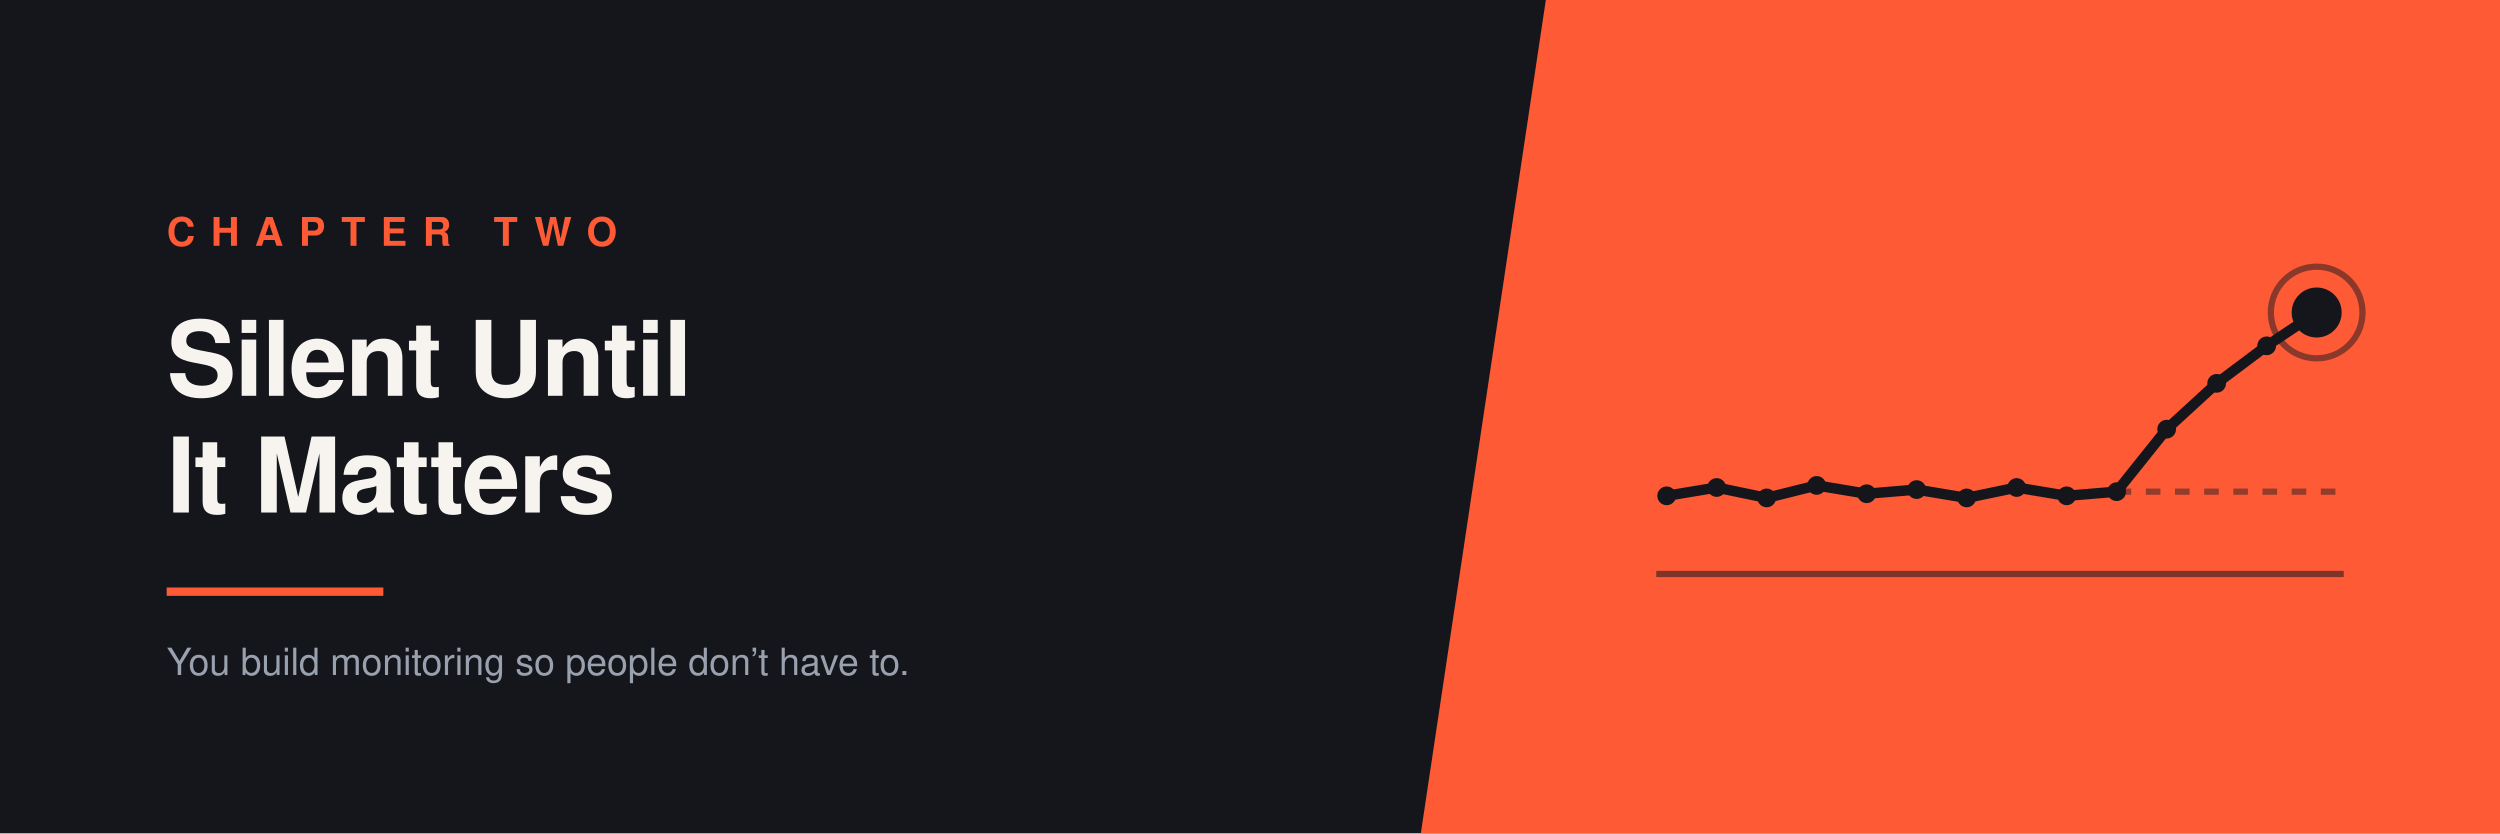
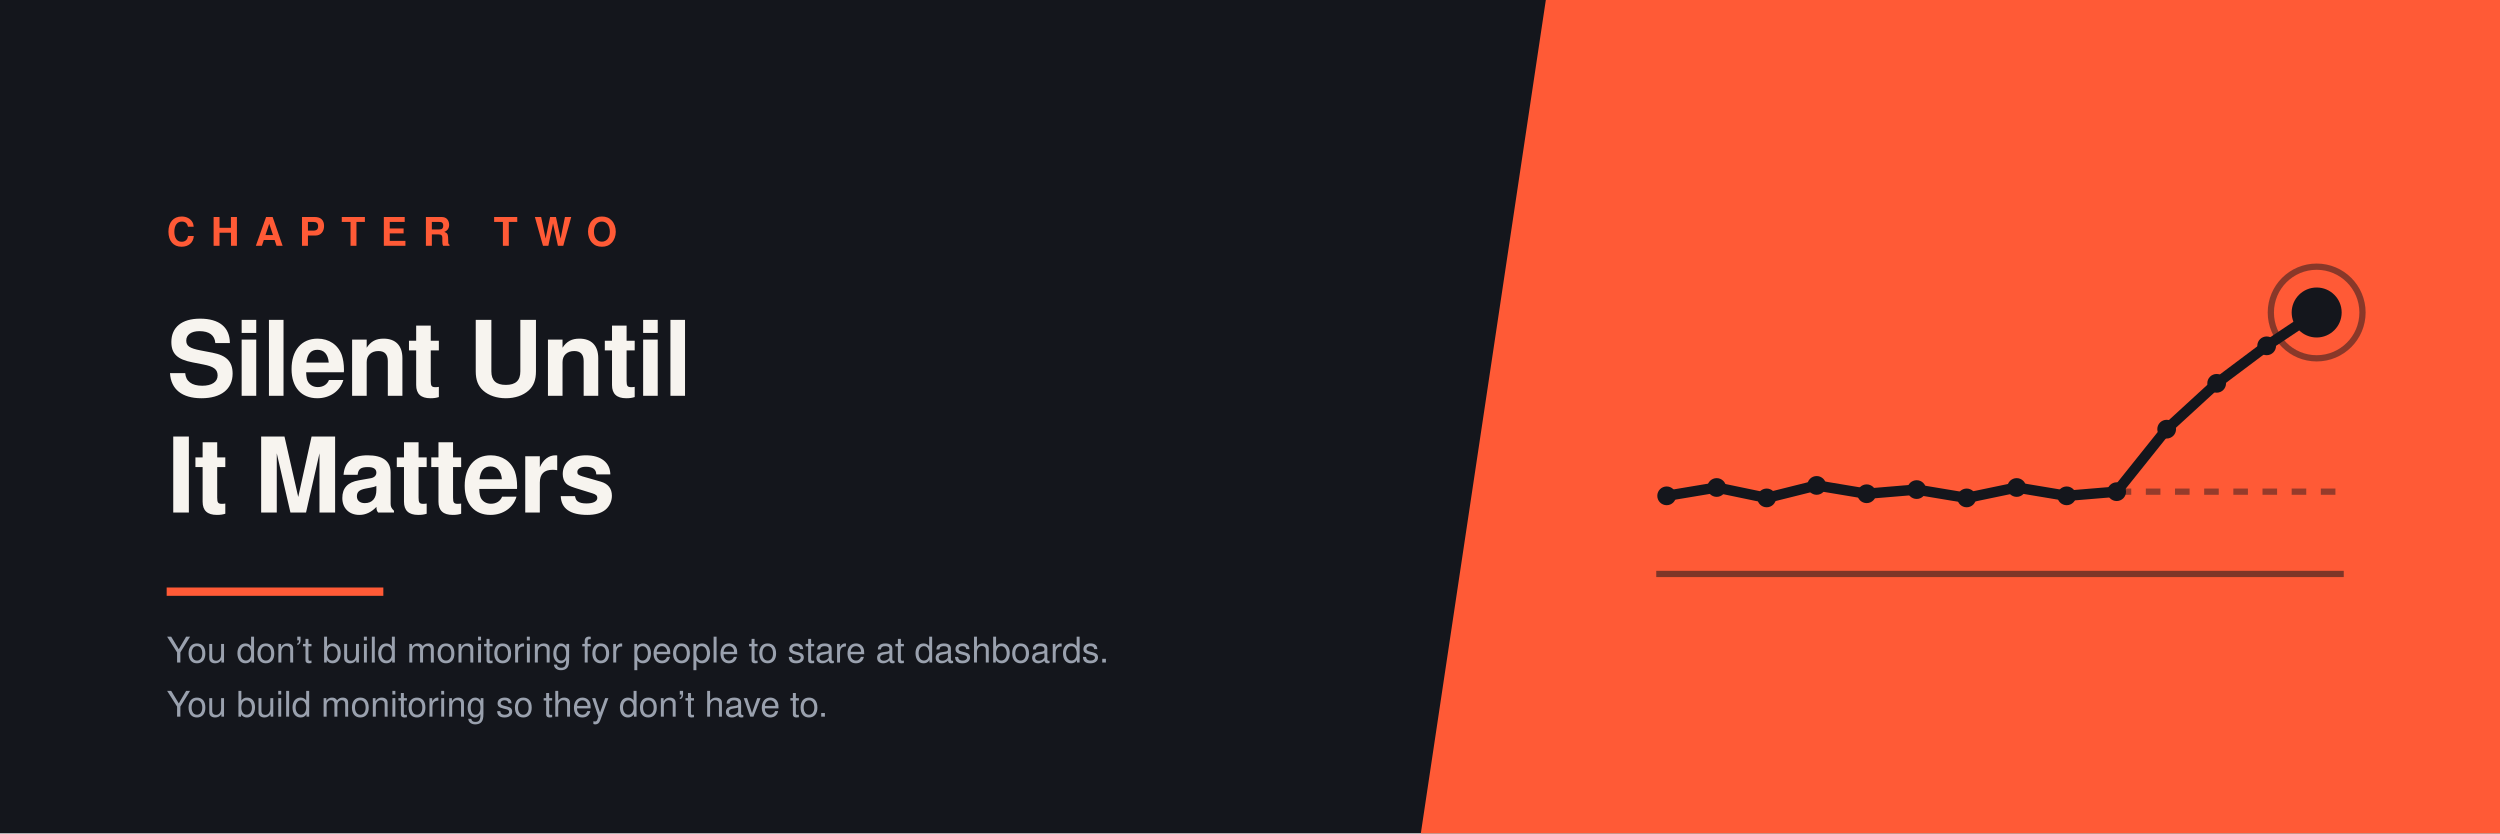
<svg xmlns="http://www.w3.org/2000/svg" width="1200" height="400" viewBox="0 0 1200 400">
  <defs>
    <style>
      .sans { font-family: "Helvetica Neue", Helvetica, Arial, sans-serif; }
    </style>
  </defs>
  <rect x="0" y="0" width="1200" height="400" fill="#14161C" />
  <polygon points="742,0 1200,0 1200,400 682,400" fill="#FF5A36" />
  <text class="sans" x="80" y="118" fill="#FF5A36" font-size="19" font-weight="700" letter-spacing="7.5">CHAPTER TWO</text>
  <text class="sans" x="80" y="190" fill="#F7F4EF" font-size="50" font-weight="700" letter-spacing="-0.8">Silent Until</text>
  <text class="sans" x="80" y="246" fill="#F7F4EF" font-size="50" font-weight="700" letter-spacing="-0.8">It Matters</text>
  <rect x="80" y="282" width="104" height="4" fill="#FF5A36" />
-   <text class="sans" x="80" y="324" fill="#9AA1AE" font-size="18" font-weight="400">You build monitoring so people don’t have to.</text>
+   <text class="sans" x="80" y="318" fill="#9AA1AE" font-size="17" font-weight="400">You don’t build monitoring for people to stare at dashboards.</text>
+   <text class="sans" x="80" y="344" fill="#9AA1AE" font-size="17" font-weight="400">You build monitoring so they don’t have to.</text>
  <g>
    <rect x="795" y="274" width="330" height="3" fill="#14161C" opacity="0.55" />
    <line x1="1016" y1="236" x2="1128" y2="236" stroke="#14161C" stroke-width="3" stroke-dasharray="7 7" opacity="0.45" />
    <polyline points="800,238 824,234 848,239 872,233 896,237 920,235 944,239 968,234 992,238 1016,236 1040,206 1064,184 1088,166 1112,150" fill="none" stroke="#14161C" stroke-width="5" stroke-linejoin="round" stroke-linecap="round" />
    <g fill="#14161C">
      <circle cx="800" cy="238" r="4.5" />
      <circle cx="824" cy="234" r="4.5" />
      <circle cx="848" cy="239" r="4.5" />
      <circle cx="872" cy="233" r="4.5" />
      <circle cx="896" cy="237" r="4.5" />
      <circle cx="920" cy="235" r="4.5" />
      <circle cx="944" cy="239" r="4.5" />
      <circle cx="968" cy="234" r="4.5" />
      <circle cx="992" cy="238" r="4.5" />
      <circle cx="1016" cy="236" r="4.5" />
      <circle cx="1040" cy="206" r="4.5" />
      <circle cx="1064" cy="184" r="4.5" />
      <circle cx="1088" cy="166" r="4.5" />
    </g>
    <circle cx="1112" cy="150" r="12" fill="#14161C" />
    <circle cx="1112" cy="150" r="22" fill="none" stroke="#14161C" stroke-width="3" opacity="0.5" />
  </g>
</svg>
